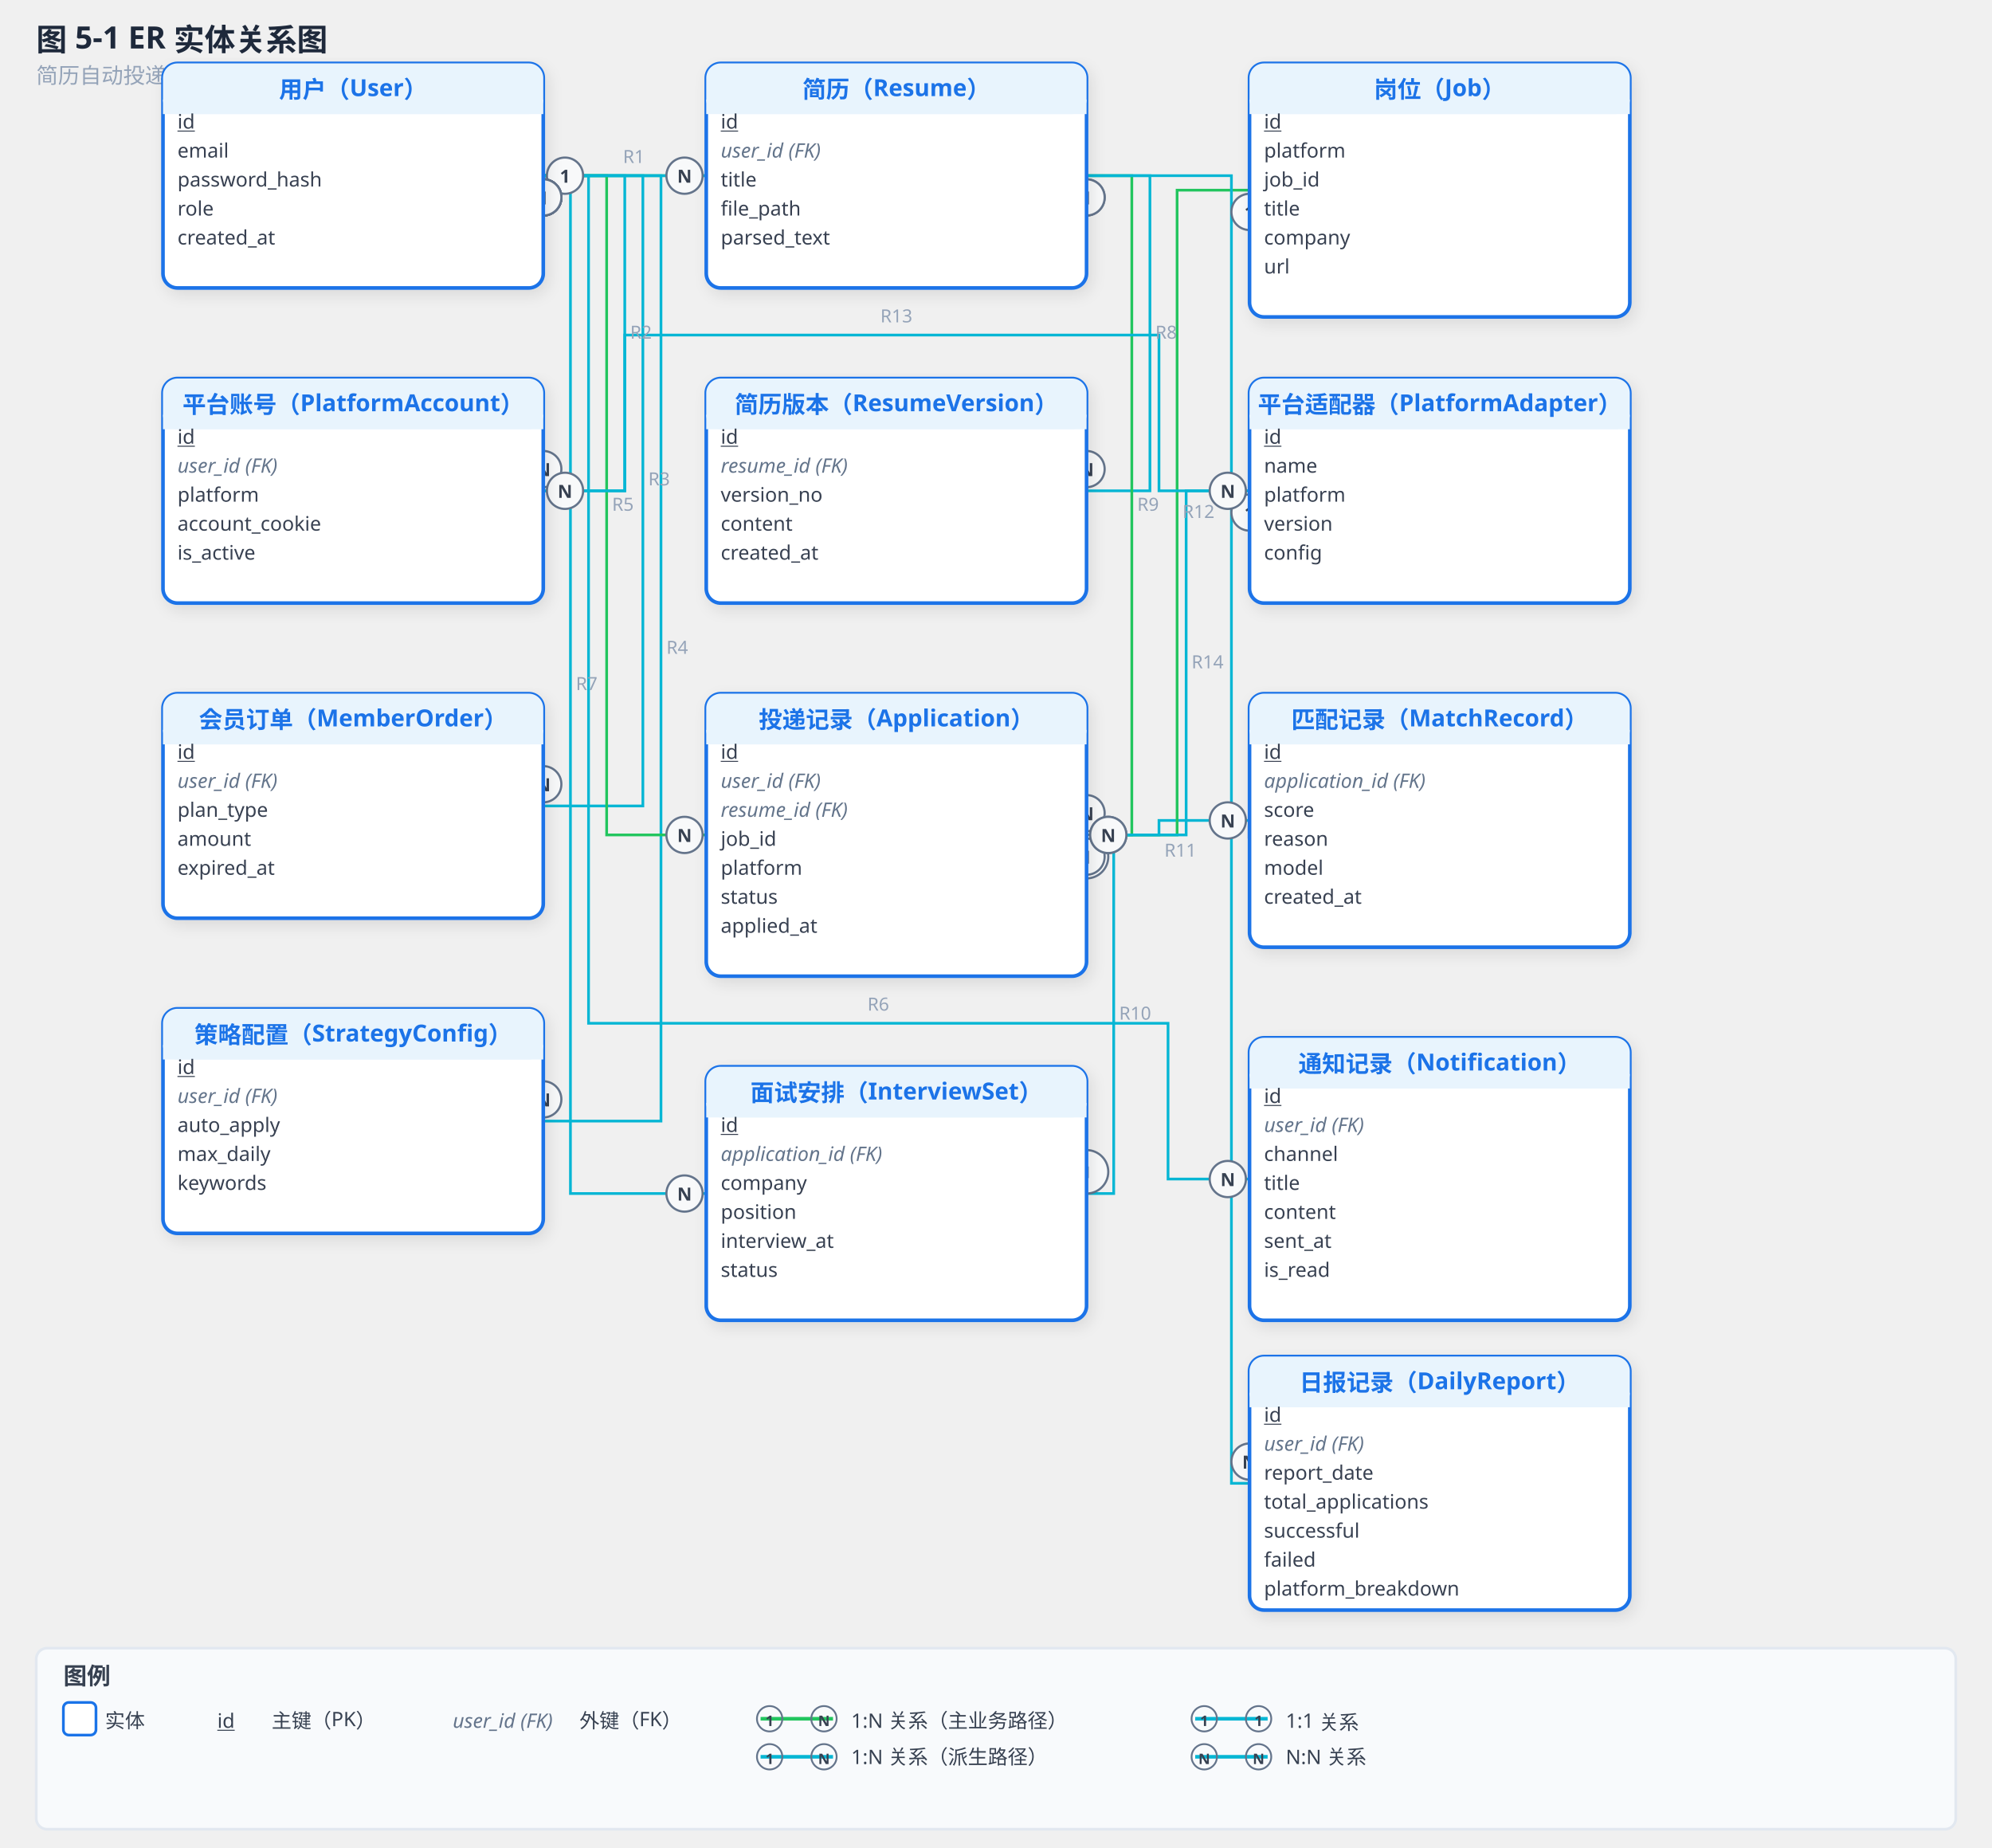
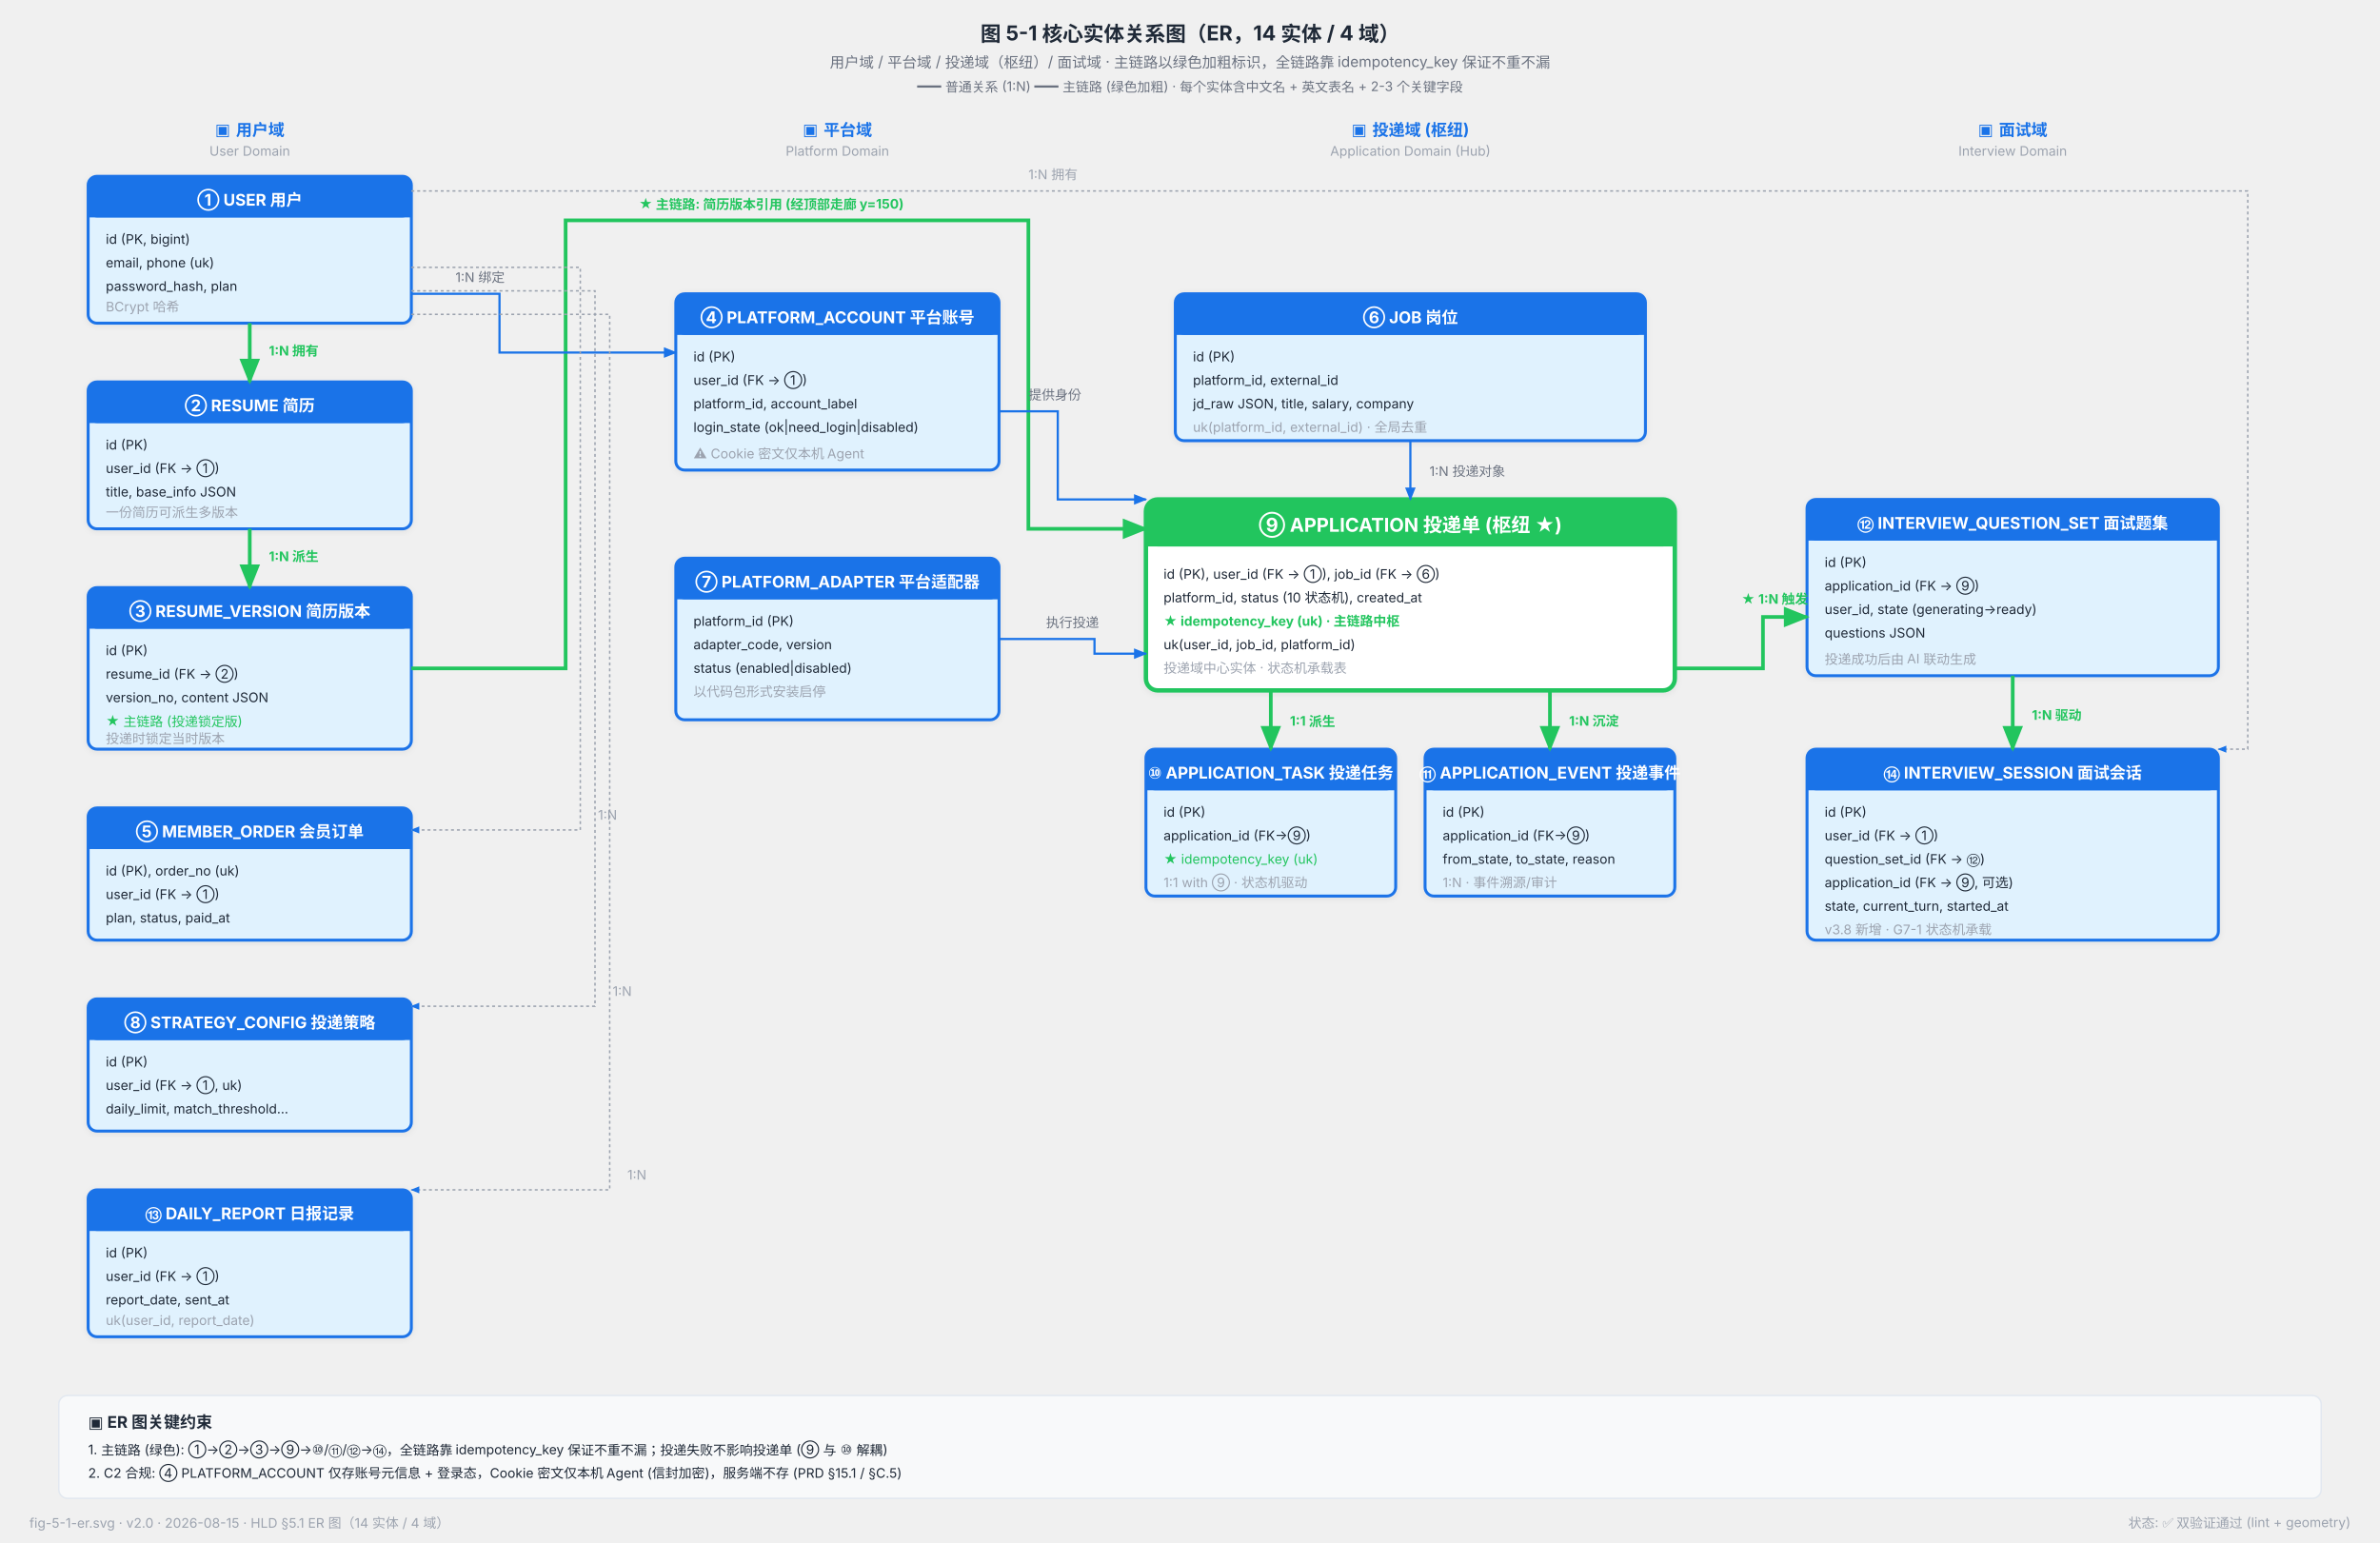
- <svg xmlns="http://www.w3.org/2000/svg" viewBox="0 0 1100 1020" width="100%" height="100%" style="background-color: #ffffff; font-family: 'Microsoft YaHei', 'PingFang SC', sans-serif;">
+ <svg xmlns="http://www.w3.org/2000/svg" viewBox="0 0 1620 1050" width="100%" height="100%" style="background:#ffffff;font-family:system-ui,-apple-system,'Microsoft YaHei',sans-serif">
  <defs>
-     <filter id="card-shadow" x="-5%" y="-5%" width="120%" height="120%">
-       <feDropShadow dx="2" dy="3" stdDeviation="4" flood-color="#00000018" />
+     <filter id="shadow" x="-5%" y="-5%" width="110%" height="110%">
+       <feDropShadow dx="0" dy="1" stdDeviation="2" flood-color="#00000010" />
    </filter>
+     <marker id="arrow-1n" viewBox="0 0 10 10" refX="9" refY="5" markerWidth="8" markerHeight="6" orient="auto">
+       <path d="M 0 1 L 10 5 L 0 9 Z" fill="#1A73E8" />
+     </marker>
+     <marker id="arrow-1n-main" viewBox="0 0 10 10" refX="9" refY="5" markerWidth="9" markerHeight="7" orient="auto">
+       <path d="M 0 1 L 10 5 L 0 9 Z" fill="#22C55E" />
+     </marker>
  </defs>
-   <text x="20" y="28" font-size="17" font-weight="bold" fill="#1e293b">图 5-1 ER 实体关系图</text>
-   <text x="20" y="46" font-size="12" fill="#94a3b8">简历自动投递与面试模拟系统 — 实体关系图</text>
-   <g fill="none" stroke-width="1.5">
-     <path d="M 300 97 L 390 97" stroke="#22c55e" />
-     <path d="M 300 97 L 345 97 L 345 271 L 300 271" stroke="#06b6d4" />
-     <path d="M 300 97 L 355 97 L 355 445 L 300 445" stroke="#06b6d4" />
-     <path d="M 300 97 L 365 97 L 365 619 L 300 619" stroke="#06b6d4" />
-     <path d="M 300 97 L 335 97 L 335 461 L 390 461" stroke="#22c55e" />
-     <path d="M 300 97 L 325 97 L 325 565 L 645 565 L 645 651 L 690 651" stroke="#06b6d4" />
-     <path d="M 300 97 L 315 97 L 315 659 L 390 659" stroke="#06b6d4" />
-     <path d="M 600 97 L 635 97 L 635 271 L 600 271" stroke="#06b6d4" />
-     <path d="M 600 97 L 625 97 L 625 461 L 600 461" stroke="#22c55e" />
-     <path d="M 600 461 L 615 461 L 615 659 L 600 659" stroke="#06b6d4" />
-     <path d="M 600 461 L 640 461 L 640 453 L 690 453" stroke="#06b6d4" />
-     <path d="M 690 105 L 650 105 L 650 461 L 600 461" stroke="#22c55e" />
-     <path d="M 690 271 L 640 271 L 640 185 L 345 185 L 345 271 L 300 271" stroke="#06b6d4" />
-     <path d="M 690 271 L 655 271 L 655 461 L 600 461" stroke="#06b6d4" />
-     <path d="M 300 97 L 680 97 L 680 819 L 690 819" stroke="#06b6d4" />
-   </g>
-   <g font-size="10" fill="#94a3b8" font-family="'Microsoft YaHei', sans-serif">
-     <text x="350" y="90" text-anchor="middle">R1</text>
-     <text x="348" y="187" text-anchor="start">R2</text>
-     <text x="358" y="268" text-anchor="start">R3</text>
-     <text x="368" y="361" text-anchor="start">R4</text>
-     <text x="338" y="282" text-anchor="start">R5</text>
-     <text x="485" y="558" text-anchor="middle">R6</text>
-     <text x="318" y="381" text-anchor="start">R7</text>
-     <text x="638" y="187" text-anchor="start">R8</text>
-     <text x="628" y="282" text-anchor="start">R9</text>
-     <text x="618" y="563" text-anchor="start">R10</text>
-     <text x="643" y="473" text-anchor="start">R11</text>
-     <text x="653" y="286" text-anchor="start">R12</text>
-     <text x="495" y="178" text-anchor="middle">R13</text>
-     <text x="658" y="369" text-anchor="start">R14</text>
-     <text x="688" y="463" text-anchor="start">R15</text>
-   </g>
-   <g font-size="10" font-weight="bold" fill="#374151" text-anchor="middle" dominant-baseline="central" font-family="'Microsoft YaHei', sans-serif">
-     <circle cx="312" cy="97" r="10" fill="#f8f9fa" stroke="#64748b" stroke-width="1.2" />
-     <text x="312" y="97">1</text>
-     <circle cx="378" cy="97" r="10" fill="#f8f9fa" stroke="#64748b" stroke-width="1.2" />
-     <text x="378" y="97">N</text>
-     <circle cx="300" cy="109" r="10" fill="#f8f9fa" stroke="#64748b" stroke-width="1.2" />
-     <text x="300" y="109">1</text>
-     <circle cx="300" cy="259" r="10" fill="#f8f9fa" stroke="#64748b" stroke-width="1.2" />
-     <text x="300" y="259">N</text>
-     <circle cx="300" cy="109" r="10" fill="#f8f9fa" stroke="#64748b" stroke-width="1.2" />
-     <text x="300" y="109">1</text>
-     <circle cx="300" cy="433" r="10" fill="#f8f9fa" stroke="#64748b" stroke-width="1.2" />
-     <text x="300" y="433">N</text>
-     <circle cx="300" cy="109" r="10" fill="#f8f9fa" stroke="#64748b" stroke-width="1.2" />
-     <text x="300" y="109">1</text>
-     <circle cx="300" cy="607" r="10" fill="#f8f9fa" stroke="#64748b" stroke-width="1.2" />
-     <text x="300" y="607">N</text>
-     <circle cx="300" cy="109" r="10" fill="#f8f9fa" stroke="#64748b" stroke-width="1.2" />
-     <text x="300" y="109">1</text>
-     <circle cx="378" cy="461" r="10" fill="#f8f9fa" stroke="#64748b" stroke-width="1.2" />
-     <text x="378" y="461">N</text>
-     <circle cx="300" cy="109" r="10" fill="#f8f9fa" stroke="#64748b" stroke-width="1.2" />
-     <text x="300" y="109">1</text>
-     <circle cx="678" cy="651" r="10" fill="#f8f9fa" stroke="#64748b" stroke-width="1.2" />
-     <text x="678" y="651">N</text>
-     <circle cx="300" cy="109" r="10" fill="#f8f9fa" stroke="#64748b" stroke-width="1.2" />
-     <text x="300" y="109">1</text>
-     <circle cx="378" cy="659" r="10" fill="#f8f9fa" stroke="#64748b" stroke-width="1.2" />
-     <text x="378" y="659">N</text>
-     <circle cx="600" cy="109" r="10" fill="#f8f9fa" stroke="#64748b" stroke-width="1.2" />
-     <text x="600" y="109">1</text>
-     <circle cx="600" cy="259" r="10" fill="#f8f9fa" stroke="#64748b" stroke-width="1.2" />
-     <text x="600" y="259">N</text>
-     <circle cx="600" cy="109" r="10" fill="#f8f9fa" stroke="#64748b" stroke-width="1.2" />
-     <text x="600" y="109">1</text>
-     <circle cx="600" cy="449" r="10" fill="#f8f9fa" stroke="#64748b" stroke-width="1.2" />
-     <text x="600" y="449">N</text>
-     <circle cx="600" cy="473" r="12" fill="#f8f9fa" stroke="#64748b" stroke-width="1.2" />
-     <text x="600" y="473" font-size="9">1</text>
-     <circle cx="600" cy="647" r="12" fill="#f8f9fa" stroke="#64748b" stroke-width="1.2" />
-     <text x="600" y="647" font-size="9">1</text>
-     <circle cx="600" cy="473" r="10" fill="#f8f9fa" stroke="#64748b" stroke-width="1.2" />
-     <text x="600" y="473">1</text>
-     <circle cx="678" cy="453" r="10" fill="#f8f9fa" stroke="#64748b" stroke-width="1.2" />
-     <text x="678" y="453">N</text>
-     <circle cx="690" cy="117" r="10" fill="#f8f9fa" stroke="#64748b" stroke-width="1.2" />
-     <text x="690" y="117">1</text>
-     <circle cx="612" cy="461" r="10" fill="#f8f9fa" stroke="#64748b" stroke-width="1.2" />
-     <text x="612" y="461">N</text>
-     <circle cx="690" cy="283" r="10" fill="#f8f9fa" stroke="#64748b" stroke-width="1.2" />
-     <text x="690" y="283">1</text>
-     <circle cx="312" cy="271" r="10" fill="#f8f9fa" stroke="#64748b" stroke-width="1.2" />
-     <text x="312" y="271">N</text>
-     <circle cx="678" cy="271" r="10" fill="#f8f9fa" stroke="#64748b" stroke-width="1.2" />
-     <text x="678" y="271">N</text>
-     <circle cx="612" cy="461" r="10" fill="#f8f9fa" stroke="#64748b" stroke-width="1.2" />
-     <text x="612" y="461">N</text>
-     <circle cx="300" cy="109" r="10" fill="#f8f9fa" stroke="#64748b" stroke-width="1.2" />
-     <text x="300" y="109">1</text>
-     <circle cx="690" cy="807" r="10" fill="#f8f9fa" stroke="#64748b" stroke-width="1.2" />
-     <text x="690" y="807">N</text>
-   </g>
-   <g transform="translate(90, 35)" filter="url(#card-shadow)">
-     <rect width="210" height="124" rx="8" fill="#ffffff" stroke="#1a73e8" stroke-width="2" />
-     <rect width="210" height="28" rx="8" fill="#e8f4fd" />
-     <rect y="20" width="210" height="8" fill="#e8f4fd" />
-     <text x="105" y="19" text-anchor="middle" fill="#1a73e8" font-weight="bold" font-size="13">用户（User）</text>
-     <text x="8" y="36" font-size="11" fill="#374151">
-       <tspan text-decoration="underline">id</tspan>
-     </text>
-     <text x="8" y="52" font-size="11" fill="#374151">email</text>
-     <text x="8" y="68" font-size="11" fill="#374151">password_hash</text>
-     <text x="8" y="84" font-size="11" fill="#374151">role</text>
-     <text x="8" y="100" font-size="11" fill="#374151">created_at</text>
-   </g>
-   <g transform="translate(90, 209)" filter="url(#card-shadow)">
-     <rect width="210" height="124" rx="8" fill="#ffffff" stroke="#1a73e8" stroke-width="2" />
-     <rect width="210" height="28" rx="8" fill="#e8f4fd" />
-     <rect y="20" width="210" height="8" fill="#e8f4fd" />
-     <text x="105" y="19" text-anchor="middle" fill="#1a73e8" font-weight="bold" font-size="13">平台账号（PlatformAccount）</text>
-     <text x="8" y="36" font-size="11" fill="#374151">
-       <tspan text-decoration="underline">id</tspan>
-     </text>
-     <text x="8" y="52" font-size="11" fill="#64748b" font-style="italic">user_id (FK)</text>
-     <text x="8" y="68" font-size="11" fill="#374151">platform</text>
-     <text x="8" y="84" font-size="11" fill="#374151">account_cookie</text>
-     <text x="8" y="100" font-size="11" fill="#374151">is_active</text>
-   </g>
-   <g transform="translate(90, 383)" filter="url(#card-shadow)">
-     <rect width="210" height="124" rx="8" fill="#ffffff" stroke="#1a73e8" stroke-width="2" />
-     <rect width="210" height="28" rx="8" fill="#e8f4fd" />
-     <rect y="20" width="210" height="8" fill="#e8f4fd" />
-     <text x="105" y="19" text-anchor="middle" fill="#1a73e8" font-weight="bold" font-size="13">会员订单（MemberOrder）</text>
-     <text x="8" y="36" font-size="11" fill="#374151">
-       <tspan text-decoration="underline">id</tspan>
-     </text>
-     <text x="8" y="52" font-size="11" fill="#64748b" font-style="italic">user_id (FK)</text>
-     <text x="8" y="68" font-size="11" fill="#374151">plan_type</text>
-     <text x="8" y="84" font-size="11" fill="#374151">amount</text>
-     <text x="8" y="100" font-size="11" fill="#374151">expired_at</text>
-   </g>
-   <g transform="translate(90, 557)" filter="url(#card-shadow)">
-     <rect width="210" height="124" rx="8" fill="#ffffff" stroke="#1a73e8" stroke-width="2" />
-     <rect width="210" height="28" rx="8" fill="#e8f4fd" />
-     <rect y="20" width="210" height="8" fill="#e8f4fd" />
-     <text x="105" y="19" text-anchor="middle" fill="#1a73e8" font-weight="bold" font-size="13">策略配置（StrategyConfig）</text>
-     <text x="8" y="36" font-size="11" fill="#374151">
-       <tspan text-decoration="underline">id</tspan>
-     </text>
-     <text x="8" y="52" font-size="11" fill="#64748b" font-style="italic">user_id (FK)</text>
-     <text x="8" y="68" font-size="11" fill="#374151">auto_apply</text>
-     <text x="8" y="84" font-size="11" fill="#374151">max_daily</text>
-     <text x="8" y="100" font-size="11" fill="#374151">keywords</text>
-   </g>
-   <g transform="translate(390, 35)" filter="url(#card-shadow)">
-     <rect width="210" height="124" rx="8" fill="#ffffff" stroke="#1a73e8" stroke-width="2" />
-     <rect width="210" height="28" rx="8" fill="#e8f4fd" />
-     <rect y="20" width="210" height="8" fill="#e8f4fd" />
-     <text x="105" y="19" text-anchor="middle" fill="#1a73e8" font-weight="bold" font-size="13">简历（Resume）</text>
-     <text x="8" y="36" font-size="11" fill="#374151">
-       <tspan text-decoration="underline">id</tspan>
-     </text>
-     <text x="8" y="52" font-size="11" fill="#64748b" font-style="italic">user_id (FK)</text>
-     <text x="8" y="68" font-size="11" fill="#374151">title</text>
-     <text x="8" y="84" font-size="11" fill="#374151">file_path</text>
-     <text x="8" y="100" font-size="11" fill="#374151">parsed_text</text>
-   </g>
-   <g transform="translate(390, 209)" filter="url(#card-shadow)">
-     <rect width="210" height="124" rx="8" fill="#ffffff" stroke="#1a73e8" stroke-width="2" />
-     <rect width="210" height="28" rx="8" fill="#e8f4fd" />
-     <rect y="20" width="210" height="8" fill="#e8f4fd" />
-     <text x="105" y="19" text-anchor="middle" fill="#1a73e8" font-weight="bold" font-size="13">简历版本（ResumeVersion）</text>
-     <text x="8" y="36" font-size="11" fill="#374151">
-       <tspan text-decoration="underline">id</tspan>
-     </text>
-     <text x="8" y="52" font-size="11" fill="#64748b" font-style="italic">resume_id (FK)</text>
-     <text x="8" y="68" font-size="11" fill="#374151">version_no</text>
-     <text x="8" y="84" font-size="11" fill="#374151">content</text>
-     <text x="8" y="100" font-size="11" fill="#374151">created_at</text>
-   </g>
-   <g transform="translate(390, 383)" filter="url(#card-shadow)">
-     <rect width="210" height="156" rx="8" fill="#ffffff" stroke="#1a73e8" stroke-width="2" />
-     <rect width="210" height="28" rx="8" fill="#e8f4fd" />
-     <rect y="20" width="210" height="8" fill="#e8f4fd" />
-     <text x="105" y="19" text-anchor="middle" fill="#1a73e8" font-weight="bold" font-size="13">投递记录（Application）</text>
-     <text x="8" y="36" font-size="11" fill="#374151">
-       <tspan text-decoration="underline">id</tspan>
-     </text>
-     <text x="8" y="52" font-size="11" fill="#64748b" font-style="italic">user_id (FK)</text>
-     <text x="8" y="68" font-size="11" fill="#64748b" font-style="italic">resume_id (FK)</text>
-     <text x="8" y="84" font-size="11" fill="#374151">job_id</text>
-     <text x="8" y="100" font-size="11" fill="#374151">platform</text>
-     <text x="8" y="116" font-size="11" fill="#374151">status</text>
-     <text x="8" y="132" font-size="11" fill="#374151">applied_at</text>
-   </g>
-   <g transform="translate(390, 589)" filter="url(#card-shadow)">
-     <rect width="210" height="140" rx="8" fill="#ffffff" stroke="#1a73e8" stroke-width="2" />
-     <rect width="210" height="28" rx="8" fill="#e8f4fd" />
-     <rect y="20" width="210" height="8" fill="#e8f4fd" />
-     <text x="105" y="19" text-anchor="middle" fill="#1a73e8" font-weight="bold" font-size="13">面试安排（InterviewSet）</text>
-     <text x="8" y="36" font-size="11" fill="#374151">
-       <tspan text-decoration="underline">id</tspan>
-     </text>
-     <text x="8" y="52" font-size="11" fill="#64748b" font-style="italic">application_id (FK)</text>
-     <text x="8" y="68" font-size="11" fill="#374151">company</text>
-     <text x="8" y="84" font-size="11" fill="#374151">position</text>
-     <text x="8" y="100" font-size="11" fill="#374151">interview_at</text>
-     <text x="8" y="116" font-size="11" fill="#374151">status</text>
-   </g>
-   <g transform="translate(690, 35)" filter="url(#card-shadow)">
-     <rect width="210" height="140" rx="8" fill="#ffffff" stroke="#1a73e8" stroke-width="2" />
-     <rect width="210" height="28" rx="8" fill="#e8f4fd" />
-     <rect y="20" width="210" height="8" fill="#e8f4fd" />
-     <text x="105" y="19" text-anchor="middle" fill="#1a73e8" font-weight="bold" font-size="13">岗位（Job）</text>
-     <text x="8" y="36" font-size="11" fill="#374151">
-       <tspan text-decoration="underline">id</tspan>
-     </text>
-     <text x="8" y="52" font-size="11" fill="#374151">platform</text>
-     <text x="8" y="68" font-size="11" fill="#374151">job_id</text>
-     <text x="8" y="84" font-size="11" fill="#374151">title</text>
-     <text x="8" y="100" font-size="11" fill="#374151">company</text>
-     <text x="8" y="116" font-size="11" fill="#374151">url</text>
-   </g>
-   <g transform="translate(690, 209)" filter="url(#card-shadow)">
-     <rect width="210" height="124" rx="8" fill="#ffffff" stroke="#1a73e8" stroke-width="2" />
-     <rect width="210" height="28" rx="8" fill="#e8f4fd" />
-     <rect y="20" width="210" height="8" fill="#e8f4fd" />
-     <text x="105" y="19" text-anchor="middle" fill="#1a73e8" font-weight="bold" font-size="13">平台适配器（PlatformAdapter）</text>
-     <text x="8" y="36" font-size="11" fill="#374151">
-       <tspan text-decoration="underline">id</tspan>
-     </text>
-     <text x="8" y="52" font-size="11" fill="#374151">name</text>
-     <text x="8" y="68" font-size="11" fill="#374151">platform</text>
-     <text x="8" y="84" font-size="11" fill="#374151">version</text>
-     <text x="8" y="100" font-size="11" fill="#374151">config</text>
-   </g>
-   <g transform="translate(690, 383)" filter="url(#card-shadow)">
-     <rect width="210" height="140" rx="8" fill="#ffffff" stroke="#1a73e8" stroke-width="2" />
-     <rect width="210" height="28" rx="8" fill="#e8f4fd" />
-     <rect y="20" width="210" height="8" fill="#e8f4fd" />
-     <text x="105" y="19" text-anchor="middle" fill="#1a73e8" font-weight="bold" font-size="13">匹配记录（MatchRecord）</text>
-     <text x="8" y="36" font-size="11" fill="#374151">
-       <tspan text-decoration="underline">id</tspan>
-     </text>
-     <text x="8" y="52" font-size="11" fill="#64748b" font-style="italic">application_id (FK)</text>
-     <text x="8" y="68" font-size="11" fill="#374151">score</text>
-     <text x="8" y="84" font-size="11" fill="#374151">reason</text>
-     <text x="8" y="100" font-size="11" fill="#374151">model</text>
-     <text x="8" y="116" font-size="11" fill="#374151">created_at</text>
-   </g>
-   <g transform="translate(690, 573)" filter="url(#card-shadow)">
-     <rect width="210" height="156" rx="8" fill="#ffffff" stroke="#1a73e8" stroke-width="2" />
-     <rect width="210" height="28" rx="8" fill="#e8f4fd" />
-     <rect y="20" width="210" height="8" fill="#e8f4fd" />
-     <text x="105" y="19" text-anchor="middle" fill="#1a73e8" font-weight="bold" font-size="13">通知记录（Notification）</text>
-     <text x="8" y="36" font-size="11" fill="#374151">
-       <tspan text-decoration="underline">id</tspan>
-     </text>
-     <text x="8" y="52" font-size="11" fill="#64748b" font-style="italic">user_id (FK)</text>
-     <text x="8" y="68" font-size="11" fill="#374151">channel</text>
-     <text x="8" y="84" font-size="11" fill="#374151">title</text>
-     <text x="8" y="100" font-size="11" fill="#374151">content</text>
-     <text x="8" y="116" font-size="11" fill="#374151">sent_at</text>
-     <text x="8" y="132" font-size="11" fill="#374151">is_read</text>
-   </g>
-   <g transform="translate(690, 749)" filter="url(#card-shadow)">
-     <rect width="210" height="140" rx="8" fill="#ffffff" stroke="#1a73e8" stroke-width="2" />
-     <rect width="210" height="28" rx="8" fill="#e8f4fd" />
-     <rect y="20" width="210" height="8" fill="#e8f4fd" />
-     <text x="105" y="19" text-anchor="middle" fill="#1a73e8" font-weight="bold" font-size="13">日报记录（DailyReport）</text>
-     <text x="8" y="36" font-size="11" fill="#374151">
-       <tspan text-decoration="underline">id</tspan>
-     </text>
-     <text x="8" y="52" font-size="11" fill="#64748b" font-style="italic">user_id (FK)</text>
-     <text x="8" y="68" font-size="11" fill="#374151">report_date</text>
-     <text x="8" y="84" font-size="11" fill="#374151">total_applications</text>
-     <text x="8" y="100" font-size="11" fill="#374151">successful</text>
-     <text x="8" y="116" font-size="11" fill="#374151">failed</text>
-     <text x="8" y="132" font-size="11" fill="#374151">platform_breakdown</text>
-   </g>
-   <g transform="translate(20, 910)">
-     <rect width="1060" height="100" rx="6" fill="#f8fafc" stroke="#e2e8f0" stroke-width="1.5" />
-     <text x="15" y="20" font-size="13" font-weight="bold" fill="#374151">图例</text>
-     <rect x="15" y="30" width="18" height="18" rx="3" fill="#ffffff" stroke="#1a73e8" stroke-width="1.5" />
-     <text x="38" y="44" font-size="11" fill="#374151">实体</text>
-     <text x="100" y="44" font-size="11" fill="#374151">
-       <tspan text-decoration="underline">id</tspan>
-     </text>
-     <text x="130" y="44" font-size="11" fill="#374151">主键（PK）</text>
-     <text x="230" y="44" font-size="11" fill="#64748b" font-style="italic">user_id (FK)</text>
-     <text x="300" y="44" font-size="11" fill="#374151">外键（FK）</text>
-     <line x1="400" y1="39" x2="440" y2="39" stroke="#22c55e" stroke-width="2" />
-     <circle cx="405" cy="39" r="7" fill="none" stroke="#64748b" stroke-width="1" />
-     <text x="405" y="43" font-size="8" text-anchor="middle" fill="#374151" font-weight="bold">1</text>
-     <circle cx="435" cy="39" r="7" fill="none" stroke="#64748b" stroke-width="1" />
-     <text x="435" y="43" font-size="8" text-anchor="middle" fill="#374151" font-weight="bold">N</text>
-     <text x="450" y="44" font-size="11" fill="#374151">1:N 关系（主业务路径）</text>
-     <line x1="400" y1="60" x2="440" y2="60" stroke="#06b6d4" stroke-width="2" />
-     <circle cx="405" cy="60" r="7" fill="none" stroke="#64748b" stroke-width="1" />
-     <text x="405" y="64" font-size="8" text-anchor="middle" fill="#374151" font-weight="bold">1</text>
-     <circle cx="435" cy="60" r="7" fill="none" stroke="#64748b" stroke-width="1" />
-     <text x="435" y="64" font-size="8" text-anchor="middle" fill="#374151" font-weight="bold">N</text>
-     <text x="450" y="64" font-size="11" fill="#374151">1:N 关系（派生路径）</text>
-     <line x1="640" y1="39" x2="680" y2="39" stroke="#06b6d4" stroke-width="2" />
-     <circle cx="645" cy="39" r="7" fill="none" stroke="#64748b" stroke-width="1" />
-     <text x="645" y="43" font-size="8" text-anchor="middle" fill="#374151" font-weight="bold">1</text>
-     <circle cx="675" cy="39" r="7" fill="none" stroke="#64748b" stroke-width="1" />
-     <text x="675" y="43" font-size="8" text-anchor="middle" fill="#374151" font-weight="bold">1</text>
-     <text x="690" y="44" font-size="11" fill="#374151">1:1 关系</text>
-     <line x1="640" y1="60" x2="680" y2="60" stroke="#06b6d4" stroke-width="2" />
-     <circle cx="645" cy="60" r="7" fill="none" stroke="#64748b" stroke-width="1" />
-     <text x="645" y="64" font-size="8" text-anchor="middle" fill="#374151" font-weight="bold">N</text>
-     <circle cx="675" cy="60" r="7" fill="none" stroke="#64748b" stroke-width="1" />
-     <text x="675" y="64" font-size="8" text-anchor="middle" fill="#374151" font-weight="bold">N</text>
-     <text x="690" y="64" font-size="11" fill="#374151">N:N 关系</text>
-   </g>
+   <text x="810" y="28" font-size="14" font-weight="bold" fill="#1F2937" text-anchor="middle">图 5-1 核心实体关系图（ER，14 实体 / 4 域）</text>
+   <text x="810" y="46" font-size="10" fill="#6b7280" text-anchor="middle">用户域 / 平台域 / 投递域（枢纽）/ 面试域 · 主链路以绿色加粗标识，全链路靠 idempotency_key 保证不重不漏</text>
+   <text x="810" y="62" font-size="9" fill="#6b7280" text-anchor="middle">━━━ 普通关系 (1:N) ━━━ 主链路 (绿色加粗) · 每个实体含中文名 + 英文表名 + 2-3 个关键字段</text>
+   <text x="170" y="92" font-size="11" font-weight="bold" fill="#1A73E8" text-anchor="middle">▣ 用户域</text>
+   <text x="170" y="106" font-size="9" fill="#9ca3af" text-anchor="middle">User Domain</text>
+   <text x="570" y="92" font-size="11" font-weight="bold" fill="#1A73E8" text-anchor="middle">▣ 平台域</text>
+   <text x="570" y="106" font-size="9" fill="#9ca3af" text-anchor="middle">Platform Domain</text>
+   <text x="960" y="92" font-size="11" font-weight="bold" fill="#1A73E8" text-anchor="middle">▣ 投递域 (枢纽)</text>
+   <text x="960" y="106" font-size="9" fill="#9ca3af" text-anchor="middle">Application Domain (Hub)</text>
+   <text x="1370" y="92" font-size="11" font-weight="bold" fill="#1A73E8" text-anchor="middle">▣ 面试域</text>
+   <text x="1370" y="106" font-size="9" fill="#9ca3af" text-anchor="middle">Interview Domain</text>
+   <rect x="60" y="120" width="220" height="100" rx="6" fill="#E0F2FE" stroke="#1A73E8" stroke-width="2" filter="url(#shadow)" />
+   <rect x="60" y="120" width="220" height="28" rx="6" fill="#1A73E8" />
+   <rect x="60" y="138" width="220" height="10" fill="#1A73E8" />
+   <text x="170" y="140" font-size="11" font-weight="bold" fill="#ffffff" text-anchor="middle">① USER 用户</text>
+   <text x="72" y="166" font-size="9" fill="#1F2937">id (PK, bigint)</text>
+   <text x="72" y="182" font-size="9" fill="#1F2937">email, phone (uk)</text>
+   <text x="72" y="198" font-size="9" fill="#1F2937">password_hash, plan</text>
+   <text x="72" y="212" font-size="9" fill="#9ca3af">BCrypt 哈希</text>
+   <rect x="60" y="260" width="220" height="100" rx="6" fill="#E0F2FE" stroke="#1A73E8" stroke-width="2" filter="url(#shadow)" />
+   <rect x="60" y="260" width="220" height="28" rx="6" fill="#1A73E8" />
+   <rect x="60" y="278" width="220" height="10" fill="#1A73E8" />
+   <text x="170" y="280" font-size="11" font-weight="bold" fill="#ffffff" text-anchor="middle">② RESUME 简历</text>
+   <text x="72" y="306" font-size="9" fill="#1F2937">id (PK)</text>
+   <text x="72" y="322" font-size="9" fill="#1F2937">user_id (FK → ①)</text>
+   <text x="72" y="338" font-size="9" fill="#1F2937">title, base_info JSON</text>
+   <text x="72" y="352" font-size="9" fill="#9ca3af">一份简历可派生多版本</text>
+   <rect x="60" y="400" width="220" height="110" rx="6" fill="#E0F2FE" stroke="#1A73E8" stroke-width="2" filter="url(#shadow)" />
+   <rect x="60" y="400" width="220" height="28" rx="6" fill="#1A73E8" />
+   <rect x="60" y="418" width="220" height="10" fill="#1A73E8" />
+   <text x="170" y="420" font-size="11" font-weight="bold" fill="#ffffff" text-anchor="middle">③ RESUME_VERSION 简历版本</text>
+   <text x="72" y="446" font-size="9" fill="#1F2937">id (PK)</text>
+   <text x="72" y="462" font-size="9" fill="#1F2937">resume_id (FK → ②)</text>
+   <text x="72" y="478" font-size="9" fill="#1F2937">version_no, content JSON</text>
+   <text x="72" y="494" font-size="9" fill="#22C55E">★ 主链路 (投递锁定版)</text>
+   <text x="72" y="506" font-size="9" fill="#9ca3af">投递时锁定当时版本</text>
+   <rect x="60" y="550" width="220" height="90" rx="6" fill="#E0F2FE" stroke="#1A73E8" stroke-width="2" filter="url(#shadow)" />
+   <rect x="60" y="550" width="220" height="28" rx="6" fill="#1A73E8" />
+   <rect x="60" y="568" width="220" height="10" fill="#1A73E8" />
+   <text x="170" y="570" font-size="11" font-weight="bold" fill="#ffffff" text-anchor="middle">⑤ MEMBER_ORDER 会员订单</text>
+   <text x="72" y="596" font-size="9" fill="#1F2937">id (PK), order_no (uk)</text>
+   <text x="72" y="612" font-size="9" fill="#1F2937">user_id (FK → ①)</text>
+   <text x="72" y="628" font-size="9" fill="#1F2937">plan, status, paid_at</text>
+   <rect x="60" y="680" width="220" height="90" rx="6" fill="#E0F2FE" stroke="#1A73E8" stroke-width="2" filter="url(#shadow)" />
+   <rect x="60" y="680" width="220" height="28" rx="6" fill="#1A73E8" />
+   <rect x="60" y="698" width="220" height="10" fill="#1A73E8" />
+   <text x="170" y="700" font-size="11" font-weight="bold" fill="#ffffff" text-anchor="middle">⑧ STRATEGY_CONFIG 投递策略</text>
+   <text x="72" y="726" font-size="9" fill="#1F2937">id (PK)</text>
+   <text x="72" y="742" font-size="9" fill="#1F2937">user_id (FK → ①, uk)</text>
+   <text x="72" y="758" font-size="9" fill="#1F2937">daily_limit, match_threshold…</text>
+   <rect x="60" y="810" width="220" height="100" rx="6" fill="#E0F2FE" stroke="#1A73E8" stroke-width="2" filter="url(#shadow)" />
+   <rect x="60" y="810" width="220" height="28" rx="6" fill="#1A73E8" />
+   <rect x="60" y="828" width="220" height="10" fill="#1A73E8" />
+   <text x="170" y="830" font-size="11" font-weight="bold" fill="#ffffff" text-anchor="middle">⑬ DAILY_REPORT 日报记录</text>
+   <text x="72" y="856" font-size="9" fill="#1F2937">id (PK)</text>
+   <text x="72" y="872" font-size="9" fill="#1F2937">user_id (FK → ①)</text>
+   <text x="72" y="888" font-size="9" fill="#1F2937">report_date, sent_at</text>
+   <text x="72" y="902" font-size="9" fill="#9ca3af">uk(user_id, report_date)</text>
+   <rect x="460" y="200" width="220" height="120" rx="6" fill="#E0F2FE" stroke="#1A73E8" stroke-width="2" filter="url(#shadow)" />
+   <rect x="460" y="200" width="220" height="28" rx="6" fill="#1A73E8" />
+   <rect x="460" y="218" width="220" height="10" fill="#1A73E8" />
+   <text x="570" y="220" font-size="11" font-weight="bold" fill="#ffffff" text-anchor="middle">④ PLATFORM_ACCOUNT 平台账号</text>
+   <text x="472" y="246" font-size="9" fill="#1F2937">id (PK)</text>
+   <text x="472" y="262" font-size="9" fill="#1F2937">user_id (FK → ①)</text>
+   <text x="472" y="278" font-size="9" fill="#1F2937">platform_id, account_label</text>
+   <text x="472" y="294" font-size="9" fill="#1F2937">login_state (ok|need_login|disabled)</text>
+   <text x="472" y="312" font-size="9" fill="#9ca3af">⚠ Cookie 密文仅本机 Agent</text>
+   <rect x="460" y="380" width="220" height="110" rx="6" fill="#E0F2FE" stroke="#1A73E8" stroke-width="2" filter="url(#shadow)" />
+   <rect x="460" y="380" width="220" height="28" rx="6" fill="#1A73E8" />
+   <rect x="460" y="398" width="220" height="10" fill="#1A73E8" />
+   <text x="570" y="400" font-size="11" font-weight="bold" fill="#ffffff" text-anchor="middle">⑦ PLATFORM_ADAPTER 平台适配器</text>
+   <text x="472" y="426" font-size="9" fill="#1F2937">platform_id (PK)</text>
+   <text x="472" y="442" font-size="9" fill="#1F2937">adapter_code, version</text>
+   <text x="472" y="458" font-size="9" fill="#1F2937">status (enabled|disabled)</text>
+   <text x="472" y="474" font-size="9" fill="#9ca3af">以代码包形式安装启停</text>
+   <rect x="800" y="200" width="320" height="100" rx="6" fill="#E0F2FE" stroke="#1A73E8" stroke-width="2" filter="url(#shadow)" />
+   <rect x="800" y="200" width="320" height="28" rx="6" fill="#1A73E8" />
+   <rect x="800" y="218" width="320" height="10" fill="#1A73E8" />
+   <text x="960" y="220" font-size="11" font-weight="bold" fill="#ffffff" text-anchor="middle">⑥ JOB 岗位</text>
+   <text x="812" y="246" font-size="9" fill="#1F2937">id (PK)</text>
+   <text x="812" y="262" font-size="9" fill="#1F2937">platform_id, external_id</text>
+   <text x="812" y="278" font-size="9" fill="#1F2937">jd_raw JSON, title, salary, company</text>
+   <text x="812" y="294" font-size="9" fill="#9ca3af">uk(platform_id, external_id) · 全局去重</text>
+   <rect x="780" y="340" width="360" height="130" rx="8" fill="#ffffff" stroke="#22C55E" stroke-width="3" filter="url(#shadow)" />
+   <rect x="780" y="340" width="360" height="32" rx="8" fill="#22C55E" />
+   <rect x="780" y="362" width="360" height="10" fill="#22C55E" />
+   <text x="960" y="362" font-size="13" font-weight="bold" fill="#ffffff" text-anchor="middle">⑨ APPLICATION 投递单 (枢纽 ★)</text>
+   <text x="792" y="394" font-size="9" fill="#1F2937">id (PK), user_id (FK → ①), job_id (FK → ⑥)</text>
+   <text x="792" y="410" font-size="9" fill="#1F2937">platform_id, status (10 状态机), created_at</text>
+   <text x="792" y="426" font-size="9" fill="#22C55E" font-weight="bold">★ idempotency_key (uk) · 主链路中枢</text>
+   <text x="792" y="442" font-size="9" fill="#1F2937">uk(user_id, job_id, platform_id)</text>
+   <text x="792" y="458" font-size="9" fill="#9ca3af">投递域中心实体 · 状态机承载表</text>
+   <rect x="780" y="510" width="170" height="100" rx="6" fill="#E0F2FE" stroke="#1A73E8" stroke-width="2" filter="url(#shadow)" />
+   <rect x="780" y="510" width="170" height="28" rx="6" fill="#1A73E8" />
+   <rect x="780" y="528" width="170" height="10" fill="#1A73E8" />
+   <text x="865" y="530" font-size="11" font-weight="bold" fill="#ffffff" text-anchor="middle">⑩ APPLICATION_TASK 投递任务</text>
+   <text x="792" y="556" font-size="9" fill="#1F2937">id (PK)</text>
+   <text x="792" y="572" font-size="9" fill="#1F2937">application_id (FK→⑨)</text>
+   <text x="792" y="588" font-size="9" fill="#22C55E">★ idempotency_key (uk)</text>
+   <text x="792" y="604" font-size="9" fill="#9ca3af">1:1 with ⑨ · 状态机驱动</text>
+   <rect x="970" y="510" width="170" height="100" rx="6" fill="#E0F2FE" stroke="#1A73E8" stroke-width="2" filter="url(#shadow)" />
+   <rect x="970" y="510" width="170" height="28" rx="6" fill="#1A73E8" />
+   <rect x="970" y="528" width="170" height="10" fill="#1A73E8" />
+   <text x="1055" y="530" font-size="11" font-weight="bold" fill="#ffffff" text-anchor="middle">⑪ APPLICATION_EVENT 投递事件</text>
+   <text x="982" y="556" font-size="9" fill="#1F2937">id (PK)</text>
+   <text x="982" y="572" font-size="9" fill="#1F2937">application_id (FK→⑨)</text>
+   <text x="982" y="588" font-size="9" fill="#1F2937">from_state, to_state, reason</text>
+   <text x="982" y="604" font-size="9" fill="#9ca3af">1:N · 事件溯源/审计</text>
+   <rect x="1230" y="340" width="280" height="120" rx="6" fill="#E0F2FE" stroke="#1A73E8" stroke-width="2" filter="url(#shadow)" />
+   <rect x="1230" y="340" width="280" height="28" rx="6" fill="#1A73E8" />
+   <rect x="1230" y="358" width="280" height="10" fill="#1A73E8" />
+   <text x="1370" y="360" font-size="11" font-weight="bold" fill="#ffffff" text-anchor="middle">⑫ INTERVIEW_QUESTION_SET 面试题集</text>
+   <text x="1242" y="386" font-size="9" fill="#1F2937">id (PK)</text>
+   <text x="1242" y="402" font-size="9" fill="#1F2937">application_id (FK → ⑨)</text>
+   <text x="1242" y="418" font-size="9" fill="#1F2937">user_id, state (generating→ready)</text>
+   <text x="1242" y="434" font-size="9" fill="#1F2937">questions JSON</text>
+   <text x="1242" y="452" font-size="9" fill="#9ca3af">投递成功后由 AI 联动生成</text>
+   <rect x="1230" y="510" width="280" height="130" rx="6" fill="#E0F2FE" stroke="#1A73E8" stroke-width="2" filter="url(#shadow)" />
+   <rect x="1230" y="510" width="280" height="28" rx="6" fill="#1A73E8" />
+   <rect x="1230" y="528" width="280" height="10" fill="#1A73E8" />
+   <text x="1370" y="530" font-size="11" font-weight="bold" fill="#ffffff" text-anchor="middle">⑭ INTERVIEW_SESSION 面试会话</text>
+   <text x="1242" y="556" font-size="9" fill="#1F2937">id (PK)</text>
+   <text x="1242" y="572" font-size="9" fill="#1F2937">user_id (FK → ①)</text>
+   <text x="1242" y="588" font-size="9" fill="#1F2937">question_set_id (FK → ⑫)</text>
+   <text x="1242" y="604" font-size="9" fill="#1F2937">application_id (FK → ⑨, 可选)</text>
+   <text x="1242" y="620" font-size="9" fill="#1F2937">state, current_turn, started_at</text>
+   <text x="1242" y="636" font-size="9" fill="#9ca3af">v3.8 新增 · G7-1 状态机承载</text>
+   <line x1="170" y1="220" x2="170" y2="260" stroke="#22C55E" stroke-width="2.5" marker-end="url(#arrow-1n-main)" />
+   <text x="183" y="242" font-size="9" fill="#22C55E" font-weight="bold">1:N 拥有</text>
+   <line x1="170" y1="360" x2="170" y2="400" stroke="#22C55E" stroke-width="2.5" marker-end="url(#arrow-1n-main)" />
+   <text x="183" y="382" font-size="9" fill="#22C55E" font-weight="bold">1:N 派生</text>
+   <path d="M 280 455 L 385 455 L 385 150 L 700 150 L 700 360 L 780 360" fill="none" stroke="#22C55E" stroke-width="2.5" marker-end="url(#arrow-1n-main)" />
+   <text x="525" y="142" font-size="9" fill="#22C55E" font-weight="bold" text-anchor="middle">★ 主链路: 简历版本引用 (经顶部走廊 y=150)</text>
+   <line x1="865" y1="470" x2="865" y2="510" stroke="#22C55E" stroke-width="2.5" marker-end="url(#arrow-1n-main)" />
+   <text x="878" y="494" font-size="9" fill="#22C55E" font-weight="bold">1:1 派生</text>
+   <line x1="1055" y1="470" x2="1055" y2="510" stroke="#22C55E" stroke-width="2.5" marker-end="url(#arrow-1n-main)" />
+   <text x="1068" y="494" font-size="9" fill="#22C55E" font-weight="bold">1:N 沉淀</text>
+   <path d="M 1140 455 L 1200 455 L 1200 420 L 1230 420" fill="none" stroke="#22C55E" stroke-width="2.5" marker-end="url(#arrow-1n-main)" />
+   <text x="1208" y="411" font-size="9" fill="#22C55E" font-weight="bold" text-anchor="middle">★ 1:N 触发</text>
+   <line x1="1370" y1="460" x2="1370" y2="510" stroke="#22C55E" stroke-width="2.5" marker-end="url(#arrow-1n-main)" />
+   <text x="1383" y="490" font-size="9" fill="#22C55E" font-weight="bold">1:N 驱动</text>
+   <path d="M 280 200 L 340 200 L 340 240 L 460 240" fill="none" stroke="#1A73E8" stroke-width="1.5" marker-end="url(#arrow-1n)" />
+   <text x="310" y="192" font-size="9" fill="#6b7280">1:N 绑定</text>
+   <path d="M 680 280 L 720 280 L 720 340 L 780 340" fill="none" stroke="#1A73E8" stroke-width="1.5" marker-end="url(#arrow-1n)" />
+   <text x="700" y="272" font-size="9" fill="#6b7280">提供身份</text>
+   <path d="M 680 435 L 745 435 L 745 445 L 780 445" fill="none" stroke="#1A73E8" stroke-width="1.5" marker-end="url(#arrow-1n)" />
+   <text x="712" y="427" font-size="9" fill="#6b7280">执行投递</text>
+   <line x1="960" y1="300" x2="960" y2="340" stroke="#1A73E8" stroke-width="1.5" marker-end="url(#arrow-1n)" />
+   <text x="973" y="324" font-size="9" fill="#6b7280">1:N 投递对象</text>
+   <path d="M 280 182 L 395 182 L 395 565 L 280 565" fill="none" stroke="#9CA3AF" stroke-width="1" stroke-dasharray="2,2" marker-end="url(#arrow-1n)" />
+   <text x="407" y="558" font-size="9" fill="#9ca3af">1:N</text>
+   <path d="M 280 198 L 405 198 L 405 685 L 280 685" fill="none" stroke="#9CA3AF" stroke-width="1" stroke-dasharray="2,2" marker-end="url(#arrow-1n)" />
+   <text x="417" y="678" font-size="9" fill="#9ca3af">1:N</text>
+   <path d="M 280 214 L 415 214 L 415 810 L 280 810" fill="none" stroke="#9CA3AF" stroke-width="1" stroke-dasharray="2,2" marker-end="url(#arrow-1n)" />
+   <text x="427" y="803" font-size="9" fill="#9ca3af">1:N</text>
+   <path d="M 280 130 L 1530 130 L 1530 510 L 1510 510" fill="none" stroke="#9CA3AF" stroke-width="1" stroke-dasharray="2,2" marker-end="url(#arrow-1n)" />
+   <text x="700" y="122" font-size="9" fill="#9ca3af">1:N 拥有</text>
+   <rect x="40" y="950" width="1540" height="70" rx="6" fill="#F8F9FA" stroke="#E2E8F0" stroke-width="1" />
+   <text x="60" y="972" font-size="11" font-weight="bold" fill="#1F2937">▣ ER 图关键约束</text>
+   <text x="60" y="990" font-size="9" fill="#1F2937">1. 主链路 (绿色): ①→②→③→⑨→⑩/⑪/⑫→⑭，全链路靠 idempotency_key 保证不重不漏；投递失败不影响投递单 (⑨ 与 ⑩ 解耦)</text>
+   <text x="60" y="1006" font-size="9" fill="#1F2937">2. C2 合规: ④ PLATFORM_ACCOUNT 仅存账号元信息 + 登录态，Cookie 密文仅本机 Agent (信封加密)，服务端不存 (PRD §15.1 / §C.5)</text>
+   <text x="20" y="1040" font-size="9" fill="#9ca3af">fig-5-1-er.svg · v2.0 · 2026-08-15 · HLD §5.1 ER 图（14 实体 / 4 域）</text>
+   <text x="1600" y="1040" font-size="9" fill="#9ca3af" text-anchor="end">状态: ✅ 双验证通过 (lint + geometry)</text>
</svg>
